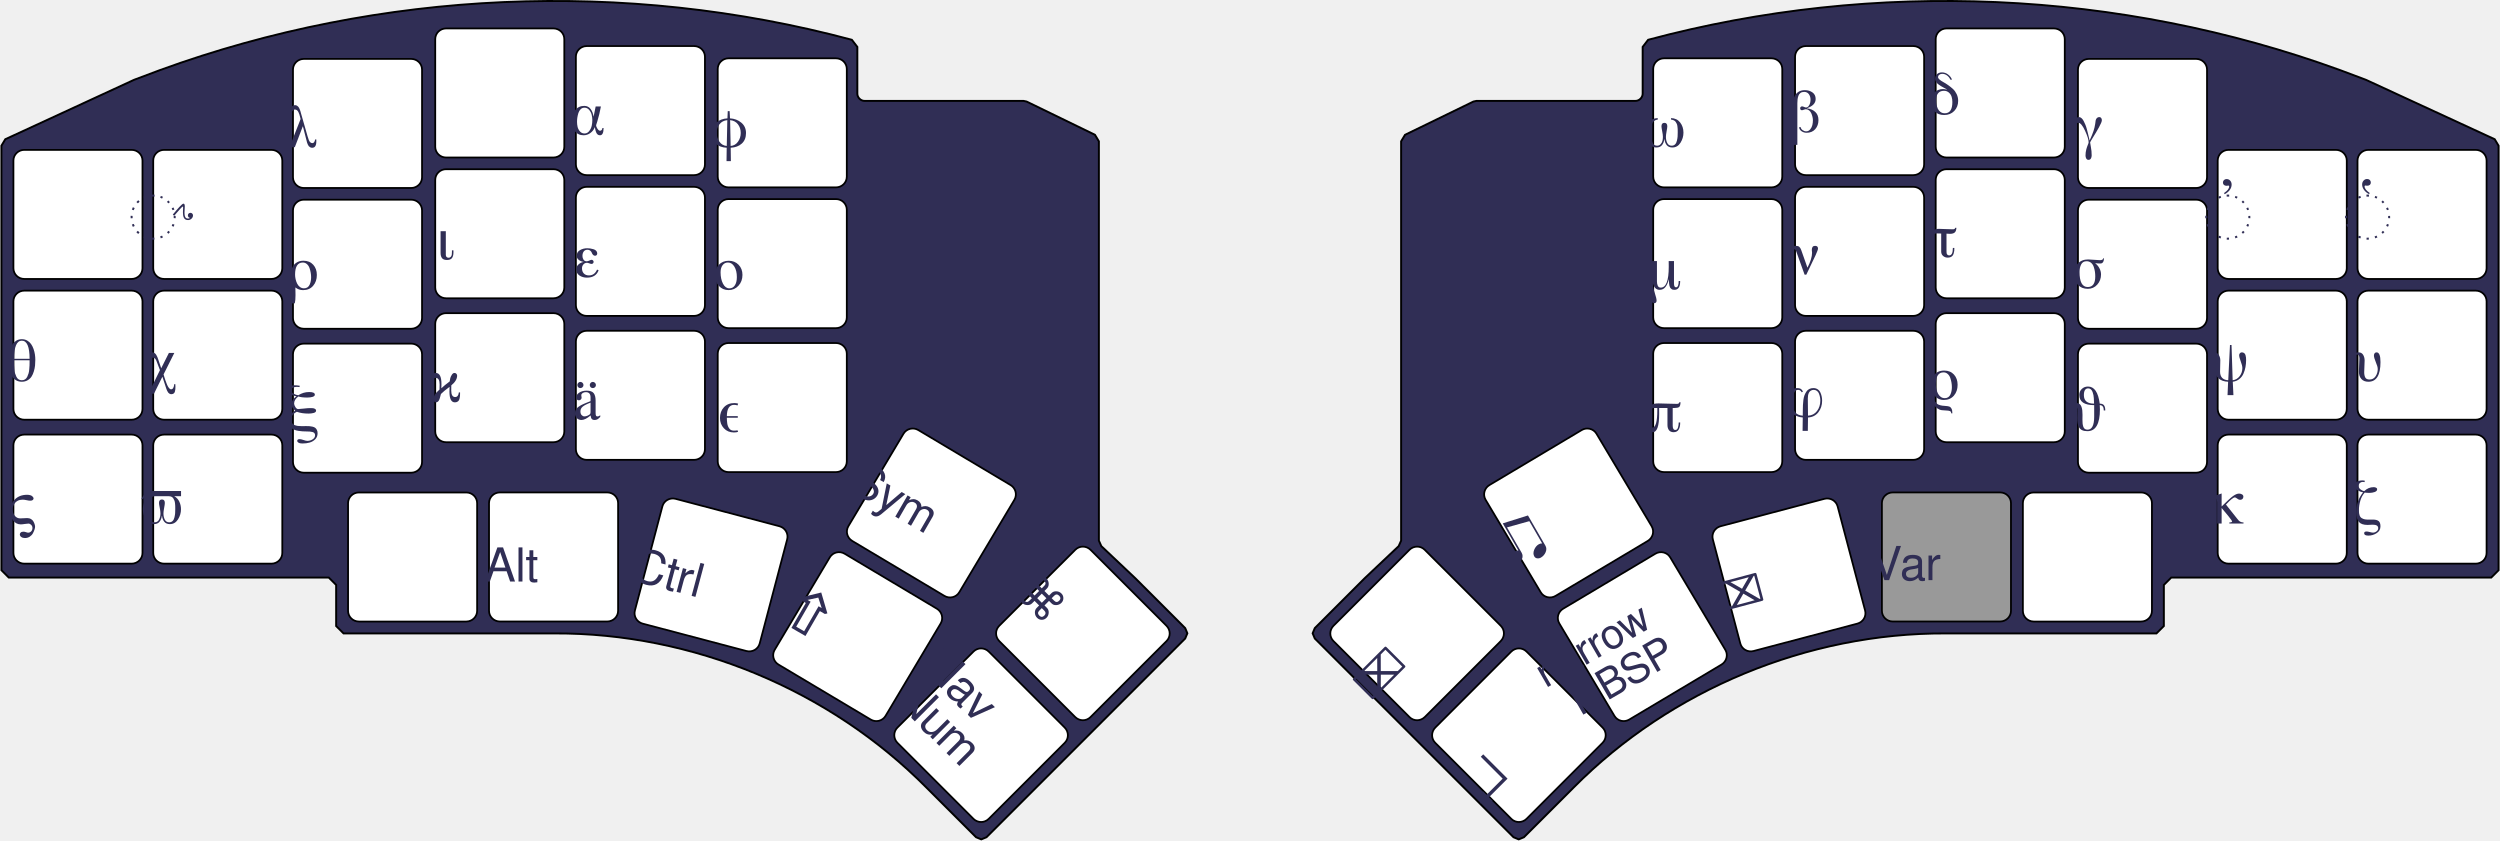
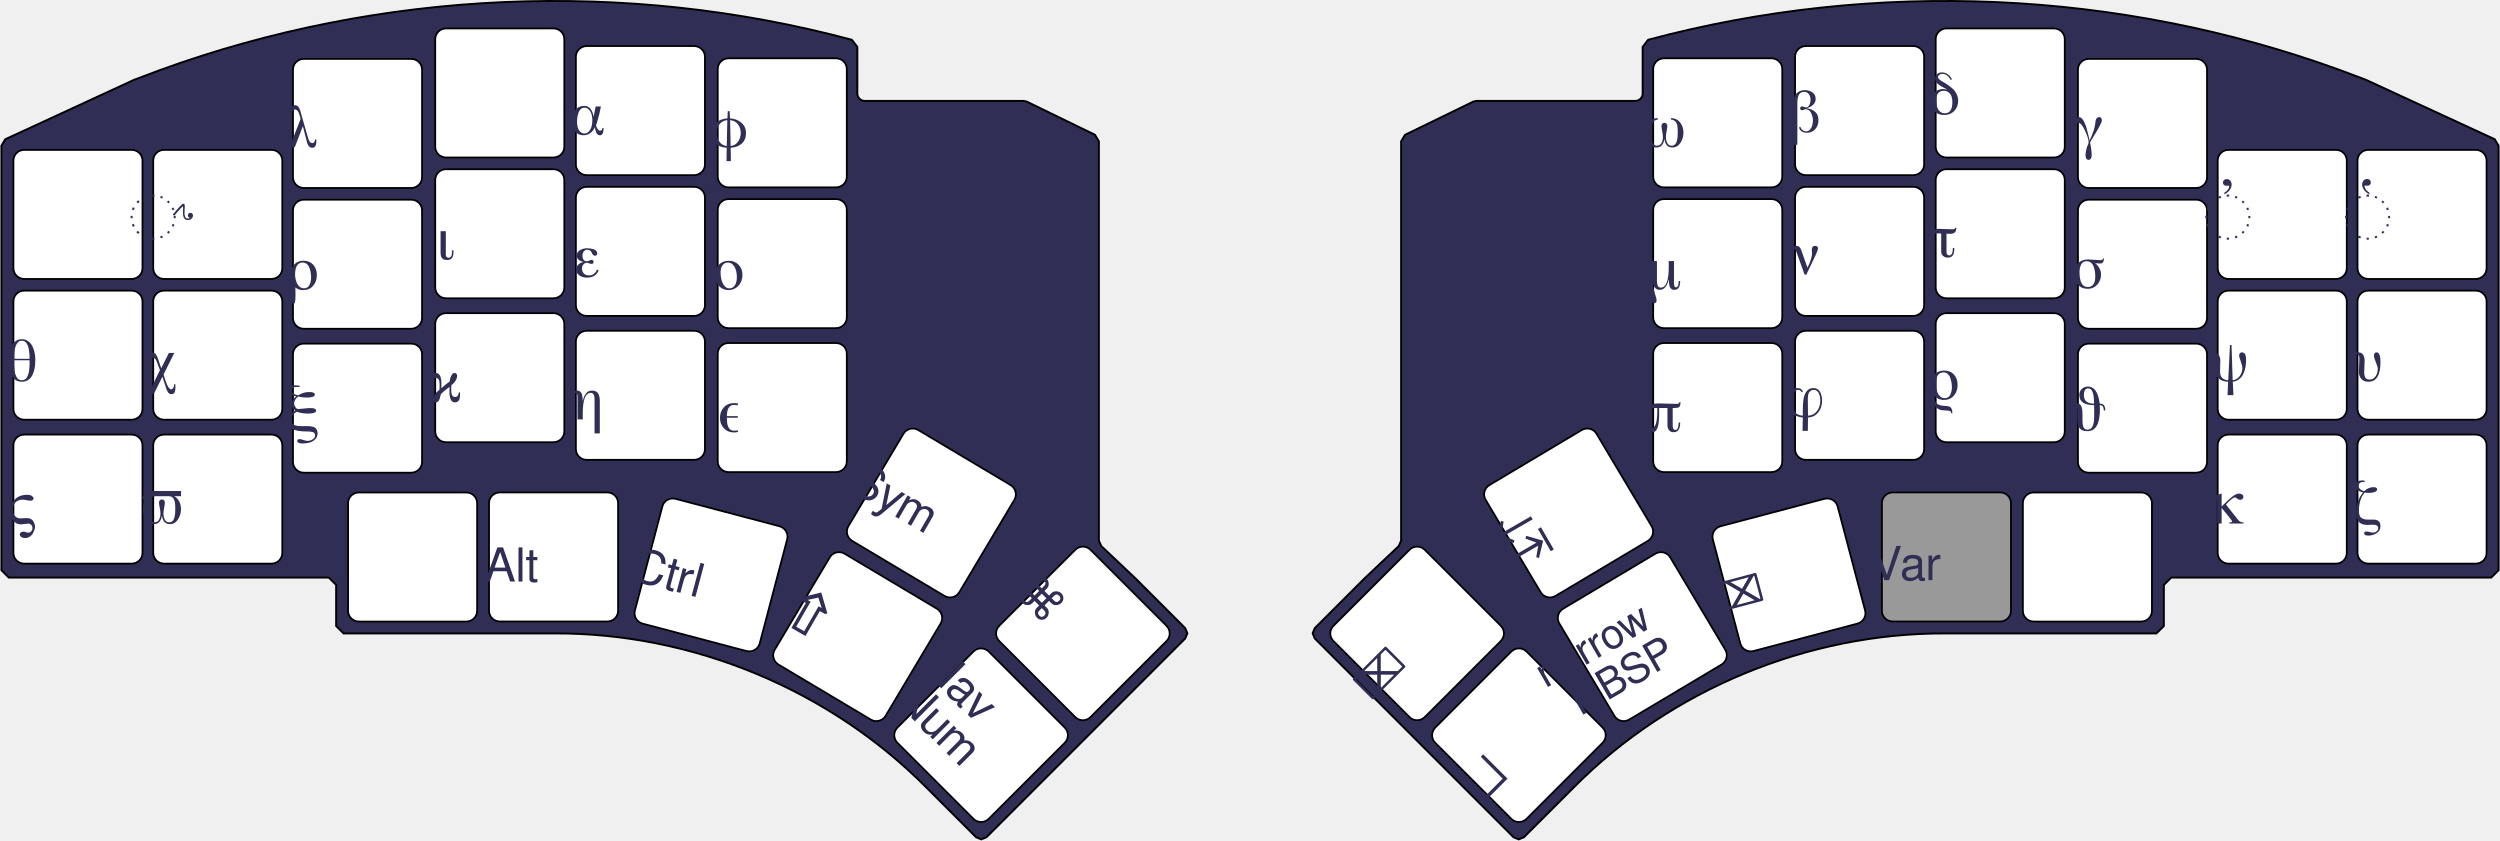
<svg xmlns="http://www.w3.org/2000/svg" viewBox="0 0 1281.106 430.683" width="33.896cm" height="11.395cm" version="1.1" id="svg72">
  <defs id="defs4">
    <marker id="DistanceX" orient="auto" refX="0" refY="0" style="overflow:visible">
      <path d="M 3,-3 -3,3 M 0,-5 V 5" style="stroke:#000000;stroke-width:0.5" id="path1" />
    </marker>
    <pattern id="Hatch" patternUnits="userSpaceOnUse" width="8" height="8" x="0" y="0">
      <path d="M8 4 l-4,4" stroke="#000000" stroke-width="0.25" linecap="square" id="path2" />
      <path d="M6 2 l-4,4" stroke="#000000" stroke-width="0.25" linecap="square" id="path3" />
      <path d="M4 0 l-4,4" stroke="#000000" stroke-width="0.25" linecap="square" id="path4" />
    </pattern>
    <symbol id="*MODEL_SPACE" />
    <symbol id="*PAPER_SPACE" />
  </defs>
  <g id="layer1" transform="translate(955.7768,-894.4584)">
    <path id="path64" style="fill:#302e55;fill-opacity:1;stroke:#000000" d="m 41.297,1219.052 c -70.712,-0.283 -140.885,28.783 -190.684,78.987 -8.485,8.485 -16.971,16.968 -25.456,25.453 l -2.673,1.109 -2.673,-1.109 -101.823,-101.822 -1.107,-2.673 1.107,-2.67 c 8.485,-8.484 16.97,-16.971 25.455,-25.458 l 17.511,-16.538 1.264,-2.821 1.4e-4,-4e-4 V 966.879 l 2.016,-3.343 35.043,-17.041 1.541,-0.328 h 81.401 c 2.024,0.049 3.829,-1.755 3.779,-3.78 V 918.502 l 2.809,-3.653 C 4.918,883.76 130.395,889.252 243.345,930.369 l 13.302,4.995 65.977,30.446 1.989,3.328 v 217.522 l 2.1e-4,2e-4 -3.779,3.78 H 156.856 l -3.78,3.781 v 21.051 l 1e-4,7e-4 -3.779,3.779 z" />
    <g id="layer2">
      <rect style="fill:#ffffff;stroke:#000000;stroke-width:0.92;stroke-opacity:1" id="rect72" width="66.142" height="66.142" x="252.322" y="1117.162" rx="5.563" ry="5.479" />
      <rect style="fill:#ffffff;stroke:#000000;stroke-width:0.92;stroke-opacity:1" id="rect73" width="66.142" height="66.142" x="252.322" y="1043.396" rx="5.563" ry="5.479" />
      <rect style="fill:#ffffff;stroke:#000000;stroke-width:0.92;stroke-opacity:1" id="rect74" width="66.142" height="66.142" x="252.322" y="971.261" rx="5.563" ry="5.479" />
      <rect style="fill:#ffffff;stroke:#000000;stroke-width:0.92;stroke-opacity:1" id="rect75" width="66.142" height="66.142" x="180.677" y="1117.162" rx="5.563" ry="5.479" />
      <rect style="fill:#ffffff;stroke:#000000;stroke-width:0.92;stroke-opacity:1" id="rect76" width="66.142" height="66.142" x="180.677" y="1043.396" rx="5.563" ry="5.479" />
      <rect style="fill:#ffffff;stroke:#000000;stroke-width:0.92;stroke-opacity:1" id="rect77" width="66.142" height="66.142" x="180.677" y="971.261" rx="5.563" ry="5.479" />
      <rect style="fill:#ffffff;stroke:#000000;stroke-width:0.92;stroke-opacity:1" id="rect78" width="66.142" height="66.142" x="109.061" y="1070.549" rx="5.563" ry="5.479" />
      <rect style="fill:#ffffff;stroke:#000000;stroke-width:0.92;stroke-opacity:1" id="rect79" width="66.142" height="66.142" x="109.061" y="996.784" rx="5.563" ry="5.479" />
      <rect style="fill:#ffffff;stroke:#000000;stroke-width:0.92;stroke-opacity:1" id="rect80" width="66.142" height="66.142" x="109.061" y="924.648" rx="5.563" ry="5.479" />
      <rect style="fill:#ffffff;stroke:#000000;stroke-width:0.92;stroke-opacity:1" id="rect81" width="66.142" height="66.142" x="36.163" y="1054.932" rx="5.563" ry="5.479" />
      <rect style="fill:#ffffff;stroke:#000000;stroke-width:0.92;stroke-opacity:1" id="rect82" width="66.142" height="66.142" x="36.163" y="981.166" rx="5.563" ry="5.479" />
      <rect style="fill:#ffffff;stroke:#000000;stroke-width:0.92;stroke-opacity:1" id="rect83" width="66.142" height="66.142" x="36.163" y="909.031" rx="5.563" ry="5.479" />
      <rect style="fill:#ffffff;stroke:#000000;stroke-width:0.92;stroke-opacity:1" id="rect84" width="66.142" height="66.142" x="-35.911" y="1063.967" rx="5.563" ry="5.479" />
      <rect style="fill:#ffffff;stroke:#000000;stroke-width:0.92;stroke-opacity:1" id="rect85" width="66.142" height="66.142" x="-35.911" y="990.202" rx="5.563" ry="5.479" />
      <rect style="fill:#ffffff;stroke:#000000;stroke-width:0.92;stroke-opacity:1" id="rect86" width="66.142" height="66.142" x="-35.911" y="918.066" rx="5.563" ry="5.479" />
      <rect style="fill:#ffffff;stroke:#000000;stroke-width:0.92;stroke-opacity:1" id="rect87" width="66.142" height="66.142" x="-108.604" y="1070.241" rx="5.563" ry="5.479" />
      <rect style="fill:#ffffff;stroke:#000000;stroke-width:0.92;stroke-opacity:1" id="rect88" width="66.142" height="66.142" x="-108.604" y="996.476" rx="5.563" ry="5.479" />
      <rect style="fill:#ffffff;stroke:#000000;stroke-width:0.92;stroke-opacity:1" id="rect89" width="66.142" height="66.142" x="-108.604" y="924.341" rx="5.563" ry="5.479" />
      <rect style="fill:#ffffff;stroke:#000000;stroke-width:0.92;stroke-opacity:1" id="rect90" width="66.142" height="66.142" x="80.835" y="1146.825" rx="5.563" ry="5.479" />
      <rect style="fill:#999999;stroke:#000000;stroke-width:0.92;stroke-opacity:1" id="rect91" width="66.142" height="66.142" x="8.595" y="1146.804" rx="5.563" ry="5.479" />
      <rect style="fill:#ffffff;stroke:#000000;stroke-width:0.92;stroke-opacity:1" id="rect97" width="66.142" height="66.142" x="-756.245" y="956.962" rx="5.563" ry="5.479" transform="rotate(-30.80289,-4.54e-5,-1.5015729e-6)" />
      <rect style="fill:#ffffff;stroke:#000000;stroke-width:0.92;stroke-opacity:1" id="rect98" width="66.142" height="66.142" x="-756.245" y="883.197" rx="5.563" ry="5.479" transform="rotate(-30.80289,-4.54e-5,-1.5015729e-6)" />
      <rect style="fill:#ffffff;stroke:#000000;stroke-width:0.92;stroke-opacity:1" id="rect100" width="66.142" height="66.142" x="-1057.519" y="740.217" rx="5.563" ry="5.479" transform="rotate(-45.00803,2.7067894e-6,1.0680611e-6)" />
      <rect style="fill:#ffffff;stroke:#000000;stroke-width:0.92;stroke-opacity:1" id="rect101" width="66.142" height="66.142" x="-1057.519" y="666.451" rx="5.563" ry="5.479" transform="rotate(-45.00803,2.7067894e-6,1.0680611e-6)" />
      <rect style="fill:#ffffff;stroke:#000000;stroke-width:0.92;stroke-opacity:1" id="rect102" width="66.142" height="66.142" x="-374.237" y="1106.686" rx="5.563" ry="5.479" transform="rotate(-14.78418,-4.0243595e-5,3.422599e-5)" />
    </g>
    <g id="layer3">
      <text xml:space="preserve" style="font-style:normal;font-variant:normal;font-weight:normal;font-stretch:normal;font-size:32px;line-height:1;font-family:FreeSerif;-inkscape-font-specification:FreeSerif;text-align:center;text-anchor:middle;fill:#302e55;fill-opacity:1;stroke:#000000;stroke-width:0.996;stroke-opacity:1" x="-74.872" y="969.726" id="text129">
        <tspan id="tspan129" x="-74.872" y="969.726" style="font-size:32px;fill-opacity:1;stroke:none;stroke-linejoin:bevel">ω</tspan>
      </text>
      <text xml:space="preserve" style="font-style:normal;font-variant:normal;font-weight:normal;font-stretch:normal;font-size:32px;line-height:1;font-family:FreeSerif;-inkscape-font-specification:FreeSerif;text-align:center;text-anchor:middle;fill:#302e55;fill-opacity:1;stroke:#000000;stroke-width:0.996;stroke-opacity:1" x="-74.872" y="1042.675" id="text130">
        <tspan id="tspan130" x="-74.872" y="1042.675" style="font-size:32px;fill-opacity:1;stroke:none;stroke-linejoin:bevel">μ</tspan>
      </text>
      <text xml:space="preserve" style="font-style:normal;font-variant:normal;font-weight:normal;font-stretch:normal;font-size:32px;line-height:1;font-family:FreeSerif;-inkscape-font-specification:FreeSerif;text-align:center;text-anchor:middle;fill:#302e55;fill-opacity:1;stroke:#000000;stroke-width:0.996;stroke-opacity:1" x="-74.872" y="1115.623" id="text131">
        <tspan id="tspan131" x="-74.872" y="1115.623" style="font-size:32px;fill-opacity:1;stroke:none;stroke-linejoin:bevel">π</tspan>
      </text>
      <text xml:space="preserve" style="font-style:normal;font-variant:normal;font-weight:normal;font-stretch:normal;font-size:32px;line-height:1;font-family:FreeSerif;-inkscape-font-specification:FreeSerif;text-align:center;text-anchor:middle;fill:#302e55;fill-opacity:1;stroke:#000000;stroke-width:0.996;stroke-opacity:1" x="-3.032" y="962.247" id="text132">
        <tspan id="tspan132" x="-3.032" y="962.247" style="font-size:32px;fill-opacity:1;stroke:none;stroke-linejoin:bevel">β</tspan>
      </text>
      <text xml:space="preserve" style="font-style:normal;font-variant:normal;font-weight:normal;font-stretch:normal;font-size:32px;line-height:1;font-family:FreeSerif;-inkscape-font-specification:FreeSerif;text-align:center;text-anchor:middle;fill:#302e55;fill-opacity:1;stroke:#000000;stroke-width:0.996;stroke-opacity:1" x="-3.032" y="1035.195" id="text133">
        <tspan id="tspan133" x="-3.032" y="1035.195" style="font-size:32px;fill-opacity:1;stroke:none;stroke-linejoin:bevel">ν</tspan>
      </text>
      <text xml:space="preserve" style="font-style:normal;font-variant:normal;font-weight:normal;font-stretch:normal;font-size:32px;line-height:1;font-family:FreeSerif;-inkscape-font-specification:FreeSerif;text-align:center;text-anchor:middle;fill:#302e55;fill-opacity:1;stroke:#000000;stroke-width:0.996;stroke-opacity:1" x="-3.032" y="1108.144" id="text134">
        <tspan id="tspan134" x="-3.032" y="1108.144" style="font-size:32px;fill-opacity:1;stroke:none;stroke-linejoin:bevel">φ</tspan>
      </text>
      <text xml:space="preserve" style="font-style:normal;font-variant:normal;font-weight:normal;font-stretch:normal;font-size:32px;line-height:1;font-family:FreeSerif;-inkscape-font-specification:FreeSerif;text-align:center;text-anchor:middle;fill:#302e55;fill-opacity:1;stroke:#000000;stroke-width:0.996;stroke-opacity:1" x="68.542" y="953.214" id="text135">
        <tspan id="tspan135" x="68.542" y="953.214" style="font-size:32px;fill-opacity:1;stroke:none;stroke-linejoin:bevel">δ</tspan>
      </text>
      <text xml:space="preserve" style="font-style:normal;font-variant:normal;font-weight:normal;font-stretch:normal;font-size:32px;line-height:1;font-family:FreeSerif;-inkscape-font-specification:FreeSerif;text-align:center;text-anchor:middle;fill:#302e55;fill-opacity:1;stroke:#000000;stroke-width:0.996;stroke-opacity:1" x="68.542" y="1026.162" id="text136">
        <tspan id="tspan136" x="68.542" y="1026.162" style="font-size:32px;fill-opacity:1;stroke:none;stroke-linejoin:bevel">τ</tspan>
      </text>
      <text xml:space="preserve" style="font-style:normal;font-variant:normal;font-weight:normal;font-stretch:normal;font-size:32px;line-height:1;font-family:FreeSerif;-inkscape-font-specification:FreeSerif;text-align:center;text-anchor:middle;fill:#302e55;fill-opacity:1;stroke:#000000;stroke-width:0.996;stroke-opacity:1" x="68.542" y="1099.111" id="text137">
        <tspan id="tspan137" x="68.542" y="1099.111" style="font-size:32px;fill-opacity:1;stroke:none;stroke-linejoin:bevel">ϱ</tspan>
      </text>
      <text xml:space="preserve" style="font-style:normal;font-variant:normal;font-weight:normal;font-stretch:normal;font-size:32px;line-height:1;font-family:FreeSerif;-inkscape-font-specification:FreeSerif;text-align:center;text-anchor:middle;fill:#302e55;fill-opacity:1;stroke:#000000;stroke-width:0.996;stroke-opacity:1" x="142.242" y="969.206" id="text138">
        <tspan id="tspan138" x="142.242" y="969.206" style="font-size:32px;fill-opacity:1;stroke:none;stroke-linejoin:bevel">γ</tspan>
      </text>
      <text xml:space="preserve" style="font-style:normal;font-variant:normal;font-weight:normal;font-stretch:normal;font-size:32px;line-height:1;font-family:FreeSerif;-inkscape-font-specification:FreeSerif;text-align:center;text-anchor:middle;fill:#302e55;fill-opacity:1;stroke:#000000;stroke-width:0.996;stroke-opacity:1" x="142.242" y="1042.155" id="text139">
        <tspan id="tspan139" x="142.242" y="1042.155" style="font-size:32px;fill-opacity:1;stroke:none;stroke-linejoin:bevel">σ</tspan>
      </text>
      <text xml:space="preserve" style="font-style:normal;font-variant:normal;font-weight:normal;font-stretch:normal;font-size:32px;line-height:1;font-family:FreeSerif;-inkscape-font-specification:FreeSerif;text-align:center;text-anchor:middle;fill:#302e55;fill-opacity:1;stroke:#000000;stroke-width:0.996;stroke-opacity:1" x="142.242" y="1115.104" id="text140">
        <tspan id="tspan140" x="142.242" y="1115.104" style="font-size:32px;fill-opacity:1;stroke:none;stroke-linejoin:bevel">ϑ</tspan>
      </text>
      <text xml:space="preserve" style="font-style:normal;font-variant:normal;font-weight:normal;font-stretch:normal;font-size:32px;line-height:1;font-family:FreeSerif;-inkscape-font-specification:FreeSerif;text-align:center;text-anchor:middle;fill:#302e55;fill-opacity:1;stroke:#000000;stroke-width:0.996;stroke-opacity:1" x="213.831" y="1016.826" id="text141">
        <tspan id="tspan141" x="213.831" y="1016.826" style="font-size:32px;fill-opacity:1;stroke:none;stroke-linejoin:bevel">◌̓</tspan>
      </text>
      <text xml:space="preserve" style="font-style:normal;font-variant:normal;font-weight:normal;font-stretch:normal;font-size:32px;line-height:1;font-family:FreeSerif;-inkscape-font-specification:FreeSerif;text-align:center;text-anchor:middle;fill:#302e55;fill-opacity:1;stroke:#000000;stroke-width:0.996;stroke-opacity:1" x="213.831" y="1089.775" id="text142">
        <tspan id="tspan142" x="213.831" y="1089.775" style="font-size:32px;fill-opacity:1;stroke:none;stroke-linejoin:bevel">ψ</tspan>
      </text>
      <text xml:space="preserve" style="font-style:normal;font-variant:normal;font-weight:normal;font-stretch:normal;font-size:32px;line-height:1;font-family:FreeSerif;-inkscape-font-specification:FreeSerif;text-align:center;text-anchor:middle;fill:#302e55;fill-opacity:1;stroke:#000000;stroke-width:0.996;stroke-opacity:1" x="213.831" y="1162.724" id="text143">
        <tspan id="tspan143" x="213.831" y="1162.724" style="font-size:32px;fill-opacity:1;stroke:none;stroke-linejoin:bevel">κ</tspan>
      </text>
      <text xml:space="preserve" style="font-style:normal;font-variant:normal;font-weight:normal;font-stretch:normal;font-size:32px;line-height:1;font-family:FreeSerif;-inkscape-font-specification:FreeSerif;text-align:center;text-anchor:middle;fill:#302e55;fill-opacity:1;stroke:#000000;stroke-width:0.996;stroke-opacity:1" x="285.473" y="1016.826" id="text144">
        <tspan id="tspan144" x="285.473" y="1016.826" style="font-size:32px;fill-opacity:1;stroke:none;stroke-linejoin:bevel">◌̔</tspan>
      </text>
      <text xml:space="preserve" style="font-style:normal;font-variant:normal;font-weight:normal;font-stretch:normal;font-size:32px;line-height:1;font-family:FreeSerif;-inkscape-font-specification:FreeSerif;text-align:center;text-anchor:middle;fill:#302e55;fill-opacity:1;stroke:#000000;stroke-width:0.996;stroke-opacity:1" x="285.473" y="1089.775" id="text145">
        <tspan id="tspan145" x="285.473" y="1089.775" style="font-size:32px;fill-opacity:1;stroke:none;stroke-linejoin:bevel">υ</tspan>
      </text>
      <text xml:space="preserve" style="font-style:normal;font-variant:normal;font-weight:normal;font-stretch:normal;font-size:32px;line-height:1;font-family:FreeSerif;-inkscape-font-specification:FreeSerif;text-align:center;text-anchor:middle;fill:#302e55;fill-opacity:1;stroke:#000000;stroke-width:0.996;stroke-opacity:1" x="285.473" y="1162.724" id="text146">
        <tspan id="tspan146" x="285.473" y="1162.724" style="font-size:32px;fill-opacity:1;stroke:none;stroke-linejoin:bevel">ζ</tspan>
      </text>
      <text xml:space="preserve" style="font-style:normal;font-variant:normal;font-weight:normal;font-stretch:normal;font-size:32px;line-height:1;font-family:FreeSerif;-inkscape-font-specification:FreeSerif;text-align:center;text-anchor:middle;fill:#302e55;fill-opacity:1;stroke:#000000;stroke-width:0.996;stroke-opacity:1" x="113.572" y="1191.866" id="text147">
        <tspan id="tspan147" x="113.572" y="1191.866" style="font-size:32px;fill-opacity:1;stroke:none;stroke-linejoin:bevel" />
      </text>
      <text xml:space="preserve" style="font-style:normal;font-variant:normal;font-weight:normal;font-stretch:normal;font-size:24px;line-height:1;font-family:FreeSans;-inkscape-font-specification:FreeSans;text-align:center;text-anchor:middle;fill:#302e55;fill-opacity:1;stroke:#000000;stroke-width:0.996;stroke-opacity:1" x="42.128" y="1191.735" id="text148">
        <tspan id="tspan148" x="42.128" y="1191.735" style="font-style:normal;font-variant:normal;font-weight:normal;font-stretch:normal;font-size:24px;font-family:FreeSans;-inkscape-font-specification:FreeSans;fill-opacity:1;stroke:none;stroke-linejoin:bevel">Var</tspan>
      </text>
      <text xml:space="preserve" style="font-style:normal;font-variant:normal;font-weight:normal;font-stretch:normal;font-size:21.333px;line-height:1;font-family:FreeSans;-inkscape-font-specification:FreeSans;text-align:center;text-anchor:middle;fill:#302e55;fill-opacity:1;stroke:#000000;stroke-width:0.996;stroke-opacity:1" x="-709.525" y="998.244" id="text149" transform="rotate(-30)">
        <tspan id="tspan149" x="-709.525" y="998.244" style="font-style:normal;font-variant:normal;font-weight:normal;font-stretch:normal;font-size:21.333px;font-family:FreeSans;-inkscape-font-specification:FreeSans;fill-opacity:1;stroke:none;stroke-linejoin:bevel">narrow</tspan>
        <tspan x="-709.525" y="1019.577" style="font-style:normal;font-variant:normal;font-weight:normal;font-stretch:normal;font-size:21.333px;font-family:FreeSans;-inkscape-font-specification:FreeSans;fill-opacity:1;stroke:none;stroke-linejoin:bevel" id="tspan2">NBSP</tspan>
      </text>
      <text xml:space="preserve" style="font-style:normal;font-variant:normal;font-weight:normal;font-stretch:normal;font-size:32px;line-height:1;font-family:FreeSerif;-inkscape-font-specification:FreeSerif;text-align:center;text-anchor:middle;fill:#302e55;fill-opacity:1;stroke:#000000;stroke-width:0.996;stroke-opacity:1" x="-710.632" y="938.685" id="text152" transform="rotate(-30,5.6941888e-6,1.0416908e-6)">
-         <tspan id="tspan152" x="-710.632" y="938.685" style="font-size:32px;fill-opacity:1;stroke:none;stroke-linejoin:bevel">♫</tspan>
+         <tspan id="tspan152" x="-710.632" y="938.685" style="font-size:32px;fill-opacity:1;stroke:none;stroke-linejoin:bevel">↹</tspan>
      </text>
      <text xml:space="preserve" style="font-style:normal;font-variant:normal;font-weight:normal;font-stretch:normal;font-size:32px;line-height:1;font-family:FreeSerif;-inkscape-font-specification:FreeSerif;text-align:center;text-anchor:middle;fill:#302e55;fill-opacity:1;stroke:#000000;stroke-width:0.996;stroke-opacity:1" x="-346.006" y="1147.73" id="text160" transform="rotate(-15)">
        <tspan id="tspan160" x="-346.006" y="1147.73" style="font-size:32px;fill-opacity:1;stroke:none;stroke-linejoin:bevel">⌫</tspan>
      </text>
      <text xml:space="preserve" style="font-style:normal;font-variant:normal;font-weight:normal;font-stretch:normal;font-size:32px;line-height:1;font-family:FreeSerif;-inkscape-font-specification:FreeSerif;text-align:center;text-anchor:middle;fill:#302e55;fill-opacity:1;stroke:#000000;stroke-width:0.996;stroke-opacity:1" x="-1024.946" y="787.226" id="text161" transform="rotate(-45,9.0165756e-7,4.8071894e-6)">
        <tspan id="tspan161" x="-1024.946" y="787.226" style="font-size:32px;fill-opacity:1;stroke:none;stroke-linejoin:bevel">↵</tspan>
      </text>
      <text xml:space="preserve" style="font-style:normal;font-variant:normal;font-weight:normal;font-stretch:normal;font-size:32px;line-height:1;font-family:FreeSerif;-inkscape-font-specification:FreeSerif;text-align:center;text-anchor:middle;fill:#302e55;fill-opacity:1;stroke:#000000;stroke-width:0.996;stroke-opacity:1" x="-1024.439" y="707.568" id="text162" transform="rotate(-45)">
        <tspan id="tspan162" x="-1024.439" y="707.568" style="font-size:32px;fill-opacity:1;stroke:none;stroke-linejoin:bevel">⌧</tspan>
      </text>
    </g>
  </g>
  <g id="g211" transform="matrix(-1,0,0,1,325.3293,-894.4584)">
    <path id="path162" style="fill:#302e55;fill-opacity:1;stroke:#000000" d="m 41.297,1219.052 c -70.712,-0.283 -140.885,28.783 -190.684,78.987 -8.485,8.485 -16.971,16.968 -25.456,25.453 l -2.673,1.109 -2.673,-1.109 -101.823,-101.822 -1.107,-2.673 1.107,-2.67 c 8.485,-8.484 16.97,-16.971 25.455,-25.458 l 17.511,-16.538 1.264,-2.821 1.4e-4,-4e-4 V 966.879 l 2.016,-3.343 35.043,-17.041 1.541,-0.328 h 81.401 c 2.024,0.049 3.829,-1.755 3.779,-3.78 V 918.502 l 2.809,-3.653 C 4.918,883.76 130.395,889.252 243.345,930.369 l 13.302,4.995 65.977,30.446 1.989,3.328 v 217.522 l 2.1e-4,2e-4 -3.779,3.78 H 156.856 l -3.78,3.781 v 21.051 l 1e-4,7e-4 -3.779,3.779 z" />
    <g id="g186">
      <rect style="fill:#ffffff;stroke:#000000;stroke-width:0.92;stroke-opacity:1" id="rect162" width="66.142" height="66.142" x="252.322" y="1117.162" rx="5.563" ry="5.479" />
      <rect style="fill:#ffffff;stroke:#000000;stroke-width:0.92;stroke-opacity:1" id="rect163" width="66.142" height="66.142" x="252.322" y="1043.396" rx="5.563" ry="5.479" />
      <rect style="fill:#ffffff;stroke:#000000;stroke-width:0.92;stroke-opacity:1" id="rect164" width="66.142" height="66.142" x="252.322" y="971.261" rx="5.563" ry="5.479" />
      <rect style="fill:#ffffff;stroke:#000000;stroke-width:0.92;stroke-opacity:1" id="rect165" width="66.142" height="66.142" x="180.677" y="1117.162" rx="5.563" ry="5.479" />
      <rect style="fill:#ffffff;stroke:#000000;stroke-width:0.92;stroke-opacity:1" id="rect166" width="66.142" height="66.142" x="180.677" y="1043.396" rx="5.563" ry="5.479" />
      <rect style="fill:#ffffff;stroke:#000000;stroke-width:0.92;stroke-opacity:1" id="rect167" width="66.142" height="66.142" x="180.677" y="971.261" rx="5.563" ry="5.479" />
      <rect style="fill:#ffffff;stroke:#000000;stroke-width:0.92;stroke-opacity:1" id="rect168" width="66.142" height="66.142" x="109.061" y="1070.549" rx="5.563" ry="5.479" />
      <rect style="fill:#ffffff;stroke:#000000;stroke-width:0.92;stroke-opacity:1" id="rect169" width="66.142" height="66.142" x="109.061" y="996.784" rx="5.563" ry="5.479" />
      <rect style="fill:#ffffff;stroke:#000000;stroke-width:0.92;stroke-opacity:1" id="rect170" width="66.142" height="66.142" x="109.061" y="924.648" rx="5.563" ry="5.479" />
      <rect style="fill:#ffffff;stroke:#000000;stroke-width:0.92;stroke-opacity:1" id="rect171" width="66.142" height="66.142" x="36.163" y="1054.932" rx="5.563" ry="5.479" />
      <rect style="fill:#ffffff;stroke:#000000;stroke-width:0.92;stroke-opacity:1" id="rect172" width="66.142" height="66.142" x="36.163" y="981.166" rx="5.563" ry="5.479" />
      <rect style="fill:#ffffff;stroke:#000000;stroke-width:0.92;stroke-opacity:1" id="rect173" width="66.142" height="66.142" x="36.163" y="909.031" rx="5.563" ry="5.479" />
      <rect style="fill:#ffffff;stroke:#000000;stroke-width:0.92;stroke-opacity:1" id="rect174" width="66.142" height="66.142" x="-35.911" y="1063.967" rx="5.563" ry="5.479" />
      <rect style="fill:#ffffff;stroke:#000000;stroke-width:0.92;stroke-opacity:1" id="rect175" width="66.142" height="66.142" x="-35.911" y="990.202" rx="5.563" ry="5.479" />
      <rect style="fill:#ffffff;stroke:#000000;stroke-width:0.92;stroke-opacity:1" id="rect176" width="66.142" height="66.142" x="-35.911" y="918.066" rx="5.563" ry="5.479" />
      <rect style="fill:#ffffff;stroke:#000000;stroke-width:0.92;stroke-opacity:1" id="rect177" width="66.142" height="66.142" x="-108.604" y="1070.241" rx="5.563" ry="5.479" />
      <rect style="fill:#ffffff;stroke:#000000;stroke-width:0.92;stroke-opacity:1" id="rect178" width="66.142" height="66.142" x="-108.604" y="996.476" rx="5.563" ry="5.479" />
      <rect style="fill:#ffffff;stroke:#000000;stroke-width:0.92;stroke-opacity:1" id="rect179" width="66.142" height="66.142" x="-108.604" y="924.341" rx="5.563" ry="5.479" />
      <rect style="fill:#ffffff;stroke:#000000;stroke-width:0.92;stroke-opacity:1" id="rect180" width="66.142" height="66.142" x="80.835" y="1146.825" rx="5.563" ry="5.479" />
      <rect style="fill:#ffffff;stroke:#000000;stroke-width:0.92;stroke-opacity:1" id="rect181" width="66.142" height="66.142" x="8.595" y="1146.804" rx="5.563" ry="5.479" />
      <rect style="fill:#ffffff;stroke:#000000;stroke-width:0.92;stroke-opacity:1" id="rect182" width="66.142" height="66.142" x="-756.245" y="956.962" rx="5.563" ry="5.479" transform="rotate(-30.80289,-4.54e-5,-1.5015729e-6)" />
      <rect style="fill:#ffffff;stroke:#000000;stroke-width:0.92;stroke-opacity:1" id="rect183" width="66.142" height="66.142" x="-756.245" y="883.197" rx="5.563" ry="5.479" transform="rotate(-30.80289,-4.54e-5,-1.5015729e-6)" />
      <rect style="fill:#ffffff;stroke:#000000;stroke-width:0.92;stroke-opacity:1" id="rect184" width="66.142" height="66.142" x="-1057.519" y="740.217" rx="5.563" ry="5.479" transform="rotate(-45.00803,2.7067894e-6,1.0680611e-6)" />
      <rect style="fill:#ffffff;stroke:#000000;stroke-width:0.92;stroke-opacity:1" id="rect185" width="66.142" height="66.142" x="-1057.519" y="666.451" rx="5.563" ry="5.479" transform="rotate(-45.00803,2.7067894e-6,1.0680611e-6)" />
      <rect style="fill:#ffffff;stroke:#000000;stroke-width:0.92;stroke-opacity:1" id="rect186" width="66.142" height="66.142" x="-374.237" y="1106.686" rx="5.563" ry="5.479" transform="rotate(-14.78418,-4.0243595e-5,3.422599e-5)" />
    </g>
    <g id="layer4" transform="translate(1.474411)">
      <text xml:space="preserve" style="font-style:normal;font-variant:normal;font-weight:normal;font-stretch:normal;font-size:32px;line-height:1;font-family:FreeSerif;-inkscape-font-specification:FreeSerif;text-align:center;text-anchor:middle;fill:#302e55;fill-opacity:1;stroke:#000000;stroke-width:0.996;stroke-opacity:1" x="-915.123" y="1016.826" id="text211" transform="matrix(-1,0,0,1,-630.4476,0)">
        <tspan id="tspan211" x="-915.123" y="1016.826" style="font-size:32px;fill-opacity:1;stroke:none;stroke-linejoin:bevel" />
      </text>
      <text xml:space="preserve" style="font-style:normal;font-variant:normal;font-weight:normal;font-stretch:normal;font-size:32px;line-height:1;font-family:FreeSerif;-inkscape-font-specification:FreeSerif;text-align:center;text-anchor:middle;fill:#302e55;fill-opacity:1;stroke:#000000;stroke-width:0.996;stroke-opacity:1" x="-915.123" y="1089.775" id="text212" transform="matrix(-1,0,0,1,-630.4476,0)">
        <tspan id="tspan212" x="-915.123" y="1089.775" style="font-size:32px;fill-opacity:1;stroke:none;stroke-linejoin:bevel">θ</tspan>
      </text>
      <text xml:space="preserve" style="font-style:normal;font-variant:normal;font-weight:normal;font-stretch:normal;font-size:32px;line-height:1;font-family:FreeSerif;-inkscape-font-specification:FreeSerif;text-align:center;text-anchor:middle;fill:#302e55;fill-opacity:1;stroke:#000000;stroke-width:0.996;stroke-opacity:1" x="-915.123" y="1162.724" id="text213" transform="matrix(-1,0,0,1,-630.4476,0)">
        <tspan id="tspan213" x="-915.123" y="1162.724" style="font-size:32px;fill-opacity:1;stroke:none;stroke-linejoin:bevel">ς</tspan>
      </text>
      <text xml:space="preserve" style="font-style:normal;font-variant:normal;font-weight:normal;font-stretch:normal;font-size:32px;line-height:1;font-family:FreeSerif;-inkscape-font-specification:FreeSerif;text-align:center;text-anchor:middle;fill:#302e55;fill-opacity:1;stroke:#000000;stroke-width:0.996;stroke-opacity:1" x="-843.481" y="1016.826" id="text214" transform="matrix(-1,0,0,1,-630.4476,0)">
        <tspan id="tspan214" x="-843.481" y="1016.826" style="font-size:32px;fill-opacity:1;stroke:none;stroke-linejoin:bevel">◌˞</tspan>
      </text>
      <text xml:space="preserve" style="font-style:normal;font-variant:normal;font-weight:normal;font-stretch:normal;font-size:32px;line-height:1;font-family:FreeSerif;-inkscape-font-specification:FreeSerif;text-align:center;text-anchor:middle;fill:#302e55;fill-opacity:1;stroke:#000000;stroke-width:0.996;stroke-opacity:1" x="-843.481" y="1089.775" id="text215" transform="matrix(-1,0,0,1,-630.4476,0)">
        <tspan id="tspan215" x="-843.481" y="1089.775" style="font-size:32px;fill-opacity:1;stroke:none;stroke-linejoin:bevel">χ</tspan>
      </text>
      <text xml:space="preserve" style="font-style:normal;font-variant:normal;font-weight:normal;font-stretch:normal;font-size:32px;line-height:1;font-family:FreeSerif;-inkscape-font-specification:FreeSerif;text-align:center;text-anchor:middle;fill:#302e55;fill-opacity:1;stroke:#000000;stroke-width:0.996;stroke-opacity:1" x="-843.481" y="1162.724" id="text216" transform="matrix(-1,0,0,1,-630.4476,0)">
        <tspan id="tspan216" x="-843.481" y="1162.724" style="font-size:32px;fill-opacity:1;stroke:none;stroke-linejoin:bevel">ϖ</tspan>
      </text>
      <text xml:space="preserve" style="font-style:normal;font-variant:normal;font-weight:normal;font-stretch:normal;font-size:32px;line-height:1;font-family:FreeSerif;-inkscape-font-specification:FreeSerif;text-align:center;text-anchor:middle;fill:#302e55;fill-opacity:1;stroke:#000000;stroke-width:0.996;stroke-opacity:1" x="-140.642" y="969.873" id="text217" transform="scale(-1,1)">
        <tspan id="tspan217" x="-140.642" y="969.873" style="font-size:32px;fill-opacity:1;stroke:none;stroke-linejoin:bevel">λ</tspan>
      </text>
      <text xml:space="preserve" style="font-style:normal;font-variant:normal;font-weight:normal;font-stretch:normal;font-size:32px;line-height:1;font-family:FreeSerif;-inkscape-font-specification:FreeSerif;text-align:center;text-anchor:middle;fill:#302e55;fill-opacity:1;stroke:#000000;stroke-width:0.996;stroke-opacity:1" x="-140.642" y="1042.821" id="text218" transform="scale(-1,1)">
        <tspan id="tspan218" x="-140.642" y="1042.821" style="font-size:32px;fill-opacity:1;stroke:none;stroke-linejoin:bevel">ρ</tspan>
      </text>
      <text xml:space="preserve" style="font-style:normal;font-variant:normal;font-weight:normal;font-stretch:normal;font-size:32px;line-height:1;font-family:FreeSerif;-inkscape-font-specification:FreeSerif;text-align:center;text-anchor:middle;fill:#302e55;fill-opacity:1;stroke:#000000;stroke-width:0.996;stroke-opacity:1" x="-140.642" y="1115.77" id="text219" transform="scale(-1,1)">
        <tspan id="tspan219" x="-140.642" y="1115.77" style="font-size:32px;fill-opacity:1;stroke:none;stroke-linejoin:bevel">ξ</tspan>
      </text>
      <text xml:space="preserve" style="font-style:normal;font-variant:normal;font-weight:normal;font-stretch:normal;font-size:32px;line-height:1;font-family:FreeSerif;-inkscape-font-specification:FreeSerif;text-align:center;text-anchor:middle;fill:#302e55;fill-opacity:1;stroke:#000000;stroke-width:0.996;stroke-opacity:1" x="-67.597" y="954.429" id="text220" transform="scale(-1,1)">
        <tspan id="tspan220" x="-67.597" y="954.429" style="font-size:32px;fill-opacity:1;stroke:none;stroke-linejoin:bevel" />
      </text>
      <text xml:space="preserve" style="font-style:normal;font-variant:normal;font-weight:normal;font-stretch:normal;font-size:32px;line-height:1;font-family:FreeSerif;-inkscape-font-specification:FreeSerif;text-align:center;text-anchor:middle;fill:#302e55;fill-opacity:1;stroke:#000000;stroke-width:0.996;stroke-opacity:1" x="-67.597" y="1027.378" id="text221" transform="scale(-1,1)">
        <tspan id="tspan221" x="-67.597" y="1027.378" style="font-size:32px;fill-opacity:1;stroke:none;stroke-linejoin:bevel">ι</tspan>
      </text>
      <text xml:space="preserve" style="font-style:normal;font-variant:normal;font-weight:normal;font-stretch:normal;font-size:32px;line-height:1;font-family:FreeSerif;-inkscape-font-specification:FreeSerif;text-align:center;text-anchor:middle;fill:#302e55;fill-opacity:1;stroke:#000000;stroke-width:0.996;stroke-opacity:1" x="-67.597" y="1100.327" id="text222" transform="scale(-1,1)">
        <tspan id="tspan222" x="-67.597" y="1100.327" style="font-size:32px;fill-opacity:1;stroke:none;stroke-linejoin:bevel">ϰ</tspan>
      </text>
      <text xml:space="preserve" style="font-style:normal;font-variant:normal;font-weight:normal;font-stretch:normal;font-size:32px;line-height:1;font-family:FreeSerif;-inkscape-font-specification:FreeSerif;text-align:center;text-anchor:middle;fill:#302e55;fill-opacity:1;stroke:#000000;stroke-width:0.996;stroke-opacity:1" x="4.926" y="963.47" id="text223" transform="scale(-1,1)">
        <tspan id="tspan223" x="4.926" y="963.47" style="font-size:32px;fill-opacity:1;stroke:none;stroke-linejoin:bevel">α</tspan>
      </text>
      <text xml:space="preserve" style="font-style:normal;font-variant:normal;font-weight:normal;font-stretch:normal;font-size:32px;line-height:1;font-family:FreeSerif;-inkscape-font-specification:FreeSerif;text-align:center;text-anchor:middle;fill:#302e55;fill-opacity:1;stroke:#000000;stroke-width:0.996;stroke-opacity:1" x="4.926" y="1036.419" id="text224" transform="scale(-1,1)">
        <tspan id="tspan224" x="4.926" y="1036.419" style="font-size:32px;fill-opacity:1;stroke:none;stroke-linejoin:bevel">ε</tspan>
      </text>
      <text xml:space="preserve" style="font-style:normal;font-variant:normal;font-weight:normal;font-stretch:normal;font-size:32px;line-height:1;font-family:FreeSerif;-inkscape-font-specification:FreeSerif;text-align:center;text-anchor:middle;fill:#302e55;fill-opacity:1;stroke:#000000;stroke-width:0.996;stroke-opacity:1" x="4.926" y="1109.368" id="text225" transform="scale(-1,1)">
-         <tspan id="tspan225" x="4.926" y="1109.368" style="font-size:32px;fill-opacity:1;stroke:none;stroke-linejoin:bevel">ä</tspan>
+         <tspan id="tspan225" x="4.926" y="1109.368" style="font-size:32px;fill-opacity:1;stroke:none;stroke-linejoin:bevel">η</tspan>
      </text>
      <text xml:space="preserve" style="font-style:normal;font-variant:normal;font-weight:normal;font-stretch:normal;font-size:32px;line-height:1;font-family:FreeSerif;-inkscape-font-specification:FreeSerif;text-align:center;text-anchor:middle;fill:#302e55;fill-opacity:1;stroke:#000000;stroke-width:0.996;stroke-opacity:1" x="77.555" y="969.856" id="text226" transform="scale(-1,1)">
        <tspan id="tspan226" x="77.555" y="969.856" style="font-size:32px;fill-opacity:1;stroke:none;stroke-linejoin:bevel">ϕ</tspan>
      </text>
      <text xml:space="preserve" style="font-style:normal;font-variant:normal;font-weight:normal;font-stretch:normal;font-size:32px;line-height:1;font-family:FreeSerif;-inkscape-font-specification:FreeSerif;text-align:center;text-anchor:middle;fill:#302e55;fill-opacity:1;stroke:#000000;stroke-width:0.996;stroke-opacity:1" x="77.555" y="1042.805" id="text227" transform="scale(-1,1)">
        <tspan id="tspan227" x="77.555" y="1042.805" style="font-size:32px;fill-opacity:1;stroke:none;stroke-linejoin:bevel">ο</tspan>
      </text>
      <text xml:space="preserve" style="font-style:normal;font-variant:normal;font-weight:normal;font-stretch:normal;font-size:32px;line-height:1;font-family:FreeSerif;-inkscape-font-specification:FreeSerif;text-align:center;text-anchor:middle;fill:#302e55;fill-opacity:1;stroke:#000000;stroke-width:0.996;stroke-opacity:1" x="77.555" y="1115.754" id="text228" transform="scale(-1,1)">
        <tspan id="tspan228" x="77.555" y="1115.754" style="font-size:32px;fill-opacity:1;stroke:none;stroke-linejoin:bevel">ϵ</tspan>
      </text>
      <text xml:space="preserve" style="font-style:normal;font-variant:normal;font-weight:normal;font-stretch:normal;font-size:32px;line-height:1;font-family:FreeSerif;-inkscape-font-specification:FreeSerif;text-align:center;text-anchor:middle;fill:#302e55;fill-opacity:1;stroke:#000000;stroke-width:0.996;stroke-opacity:1" x="-112.437" y="1192.456" id="text229" transform="scale(-1,1)">
        <tspan id="tspan229" x="-112.437" y="1192.456" style="font-size:32px;fill-opacity:1;stroke:none;stroke-linejoin:bevel" />
      </text>
      <text xml:space="preserve" style="font-style:normal;font-variant:normal;font-weight:normal;font-stretch:normal;font-size:24px;line-height:1;font-family:FreeSans;-inkscape-font-specification:FreeSans;text-align:center;text-anchor:middle;fill:#302e55;fill-opacity:1;stroke:#000000;stroke-width:0.996;stroke-opacity:1" x="-40.794" y="1192.456" id="text230" transform="scale(-1,1)">
        <tspan id="tspan230" x="-40.794" y="1192.456" style="fill-opacity:1;stroke:none;stroke-linejoin:bevel;-inkscape-font-specification:FreeSans;font-family:FreeSans;font-weight:normal;font-style:normal;font-stretch:normal;font-variant:normal;font-size:24px">Alt</tspan>
      </text>
      <text xml:space="preserve" style="font-style:normal;font-variant:normal;font-weight:normal;font-stretch:normal;font-size:24px;line-height:1;font-family:FreeSans;-inkscape-font-specification:FreeSans;text-align:center;text-anchor:middle;fill:#302e55;fill-opacity:1;stroke:#000000;stroke-width:0.996;stroke-opacity:1" x="346.502" y="1151.024" id="text243" transform="matrix(-0.9659258,0.258819,0.258819,0.9659258,0,0)">
        <tspan id="tspan243" x="346.502" y="1151.024" style="fill-opacity:1;stroke:none;stroke-linejoin:bevel;-inkscape-font-specification:FreeSans;font-family:FreeSans;font-weight:normal;font-style:normal;font-stretch:normal;font-variant:normal;font-size:24px">Ctrl</tspan>
      </text>
      <text xml:space="preserve" style="font-style:normal;font-variant:normal;font-weight:normal;font-stretch:normal;font-size:32px;line-height:1;font-family:FreeSerif;-inkscape-font-specification:FreeSerif;text-align:center;text-anchor:middle;fill:#302e55;fill-opacity:1;stroke:#000000;stroke-width:0.996;stroke-opacity:1" x="711.051" y="1012.44" id="text244" transform="matrix(-0.8660254,0.5,0.5,0.8660254,0,0)">
        <tspan id="tspan244" x="711.051" y="1012.44" style="font-size:32px;fill-opacity:1;stroke:none;stroke-linejoin:bevel">⇧</tspan>
      </text>
      <text xml:space="preserve" style="font-style:normal;font-variant:normal;font-weight:normal;font-stretch:normal;font-size:24px;line-height:1;font-family:FreeSans;-inkscape-font-specification:FreeSans;text-align:center;text-anchor:middle;fill:#302e55;fill-opacity:1;stroke:#000000;stroke-width:0.996;stroke-opacity:1" x="712.323" y="936.452" id="text245" transform="matrix(-0.8660254,0.5,0.5,0.8660254,0,0)">
        <tspan id="tspan245" x="712.323" y="936.452" style="fill-opacity:1;stroke:none;stroke-linejoin:bevel;-inkscape-font-specification:FreeSans;font-family:FreeSans;font-weight:normal;font-style:normal;font-stretch:normal;font-variant:normal;font-size:24px">Sym</tspan>
      </text>
      <text xml:space="preserve" style="font-style:normal;font-variant:normal;font-weight:normal;font-stretch:normal;font-size:32px;line-height:1;font-family:FreeSerif;-inkscape-font-specification:FreeSerif;text-align:center;text-anchor:middle;fill:#302e55;fill-opacity:1;stroke:#000000;stroke-width:0.996;stroke-opacity:1" x="1025.742" y="711.219" id="text246" transform="matrix(-0.7071068,0.7071068,0.7071068,0.7071068,0,0)">
        <tspan id="tspan246" x="1025.742" y="711.219" style="font-size:32px;fill-opacity:1;stroke:none;stroke-linejoin:bevel">⌘</tspan>
      </text>
      <text xml:space="preserve" style="font-style:normal;font-variant:normal;font-weight:normal;font-stretch:normal;font-size:24px;line-height:0.9;font-family:FreeSerif;-inkscape-font-specification:FreeSerif;text-align:center;text-anchor:middle;fill:#302e55;fill-opacity:1;stroke:#000000;stroke-width:0.996;stroke-opacity:1" x="1026.423" y="769.791" id="text247" transform="matrix(-0.7071068,0.7071068,0.7071068,0.7071068,0,0)">
        <tspan id="tspan247" x="1026.423" y="769.791" style="font-style:normal;font-variant:normal;font-weight:normal;font-stretch:normal;font-size:24px;font-family:FreeSans;-inkscape-font-specification:FreeSans;fill-opacity:1;stroke:none;stroke-linejoin:bevel;line-height:0.9">Nav</tspan>
        <tspan x="1026.423" y="791.391" style="font-style:normal;font-variant:normal;font-weight:normal;font-stretch:normal;font-size:24px;font-family:FreeSans;-inkscape-font-specification:FreeSans;fill-opacity:1;stroke:none;stroke-linejoin:bevel;line-height:0.9" id="tspan1">Num</tspan>
      </text>
    </g>
  </g>
</svg>
